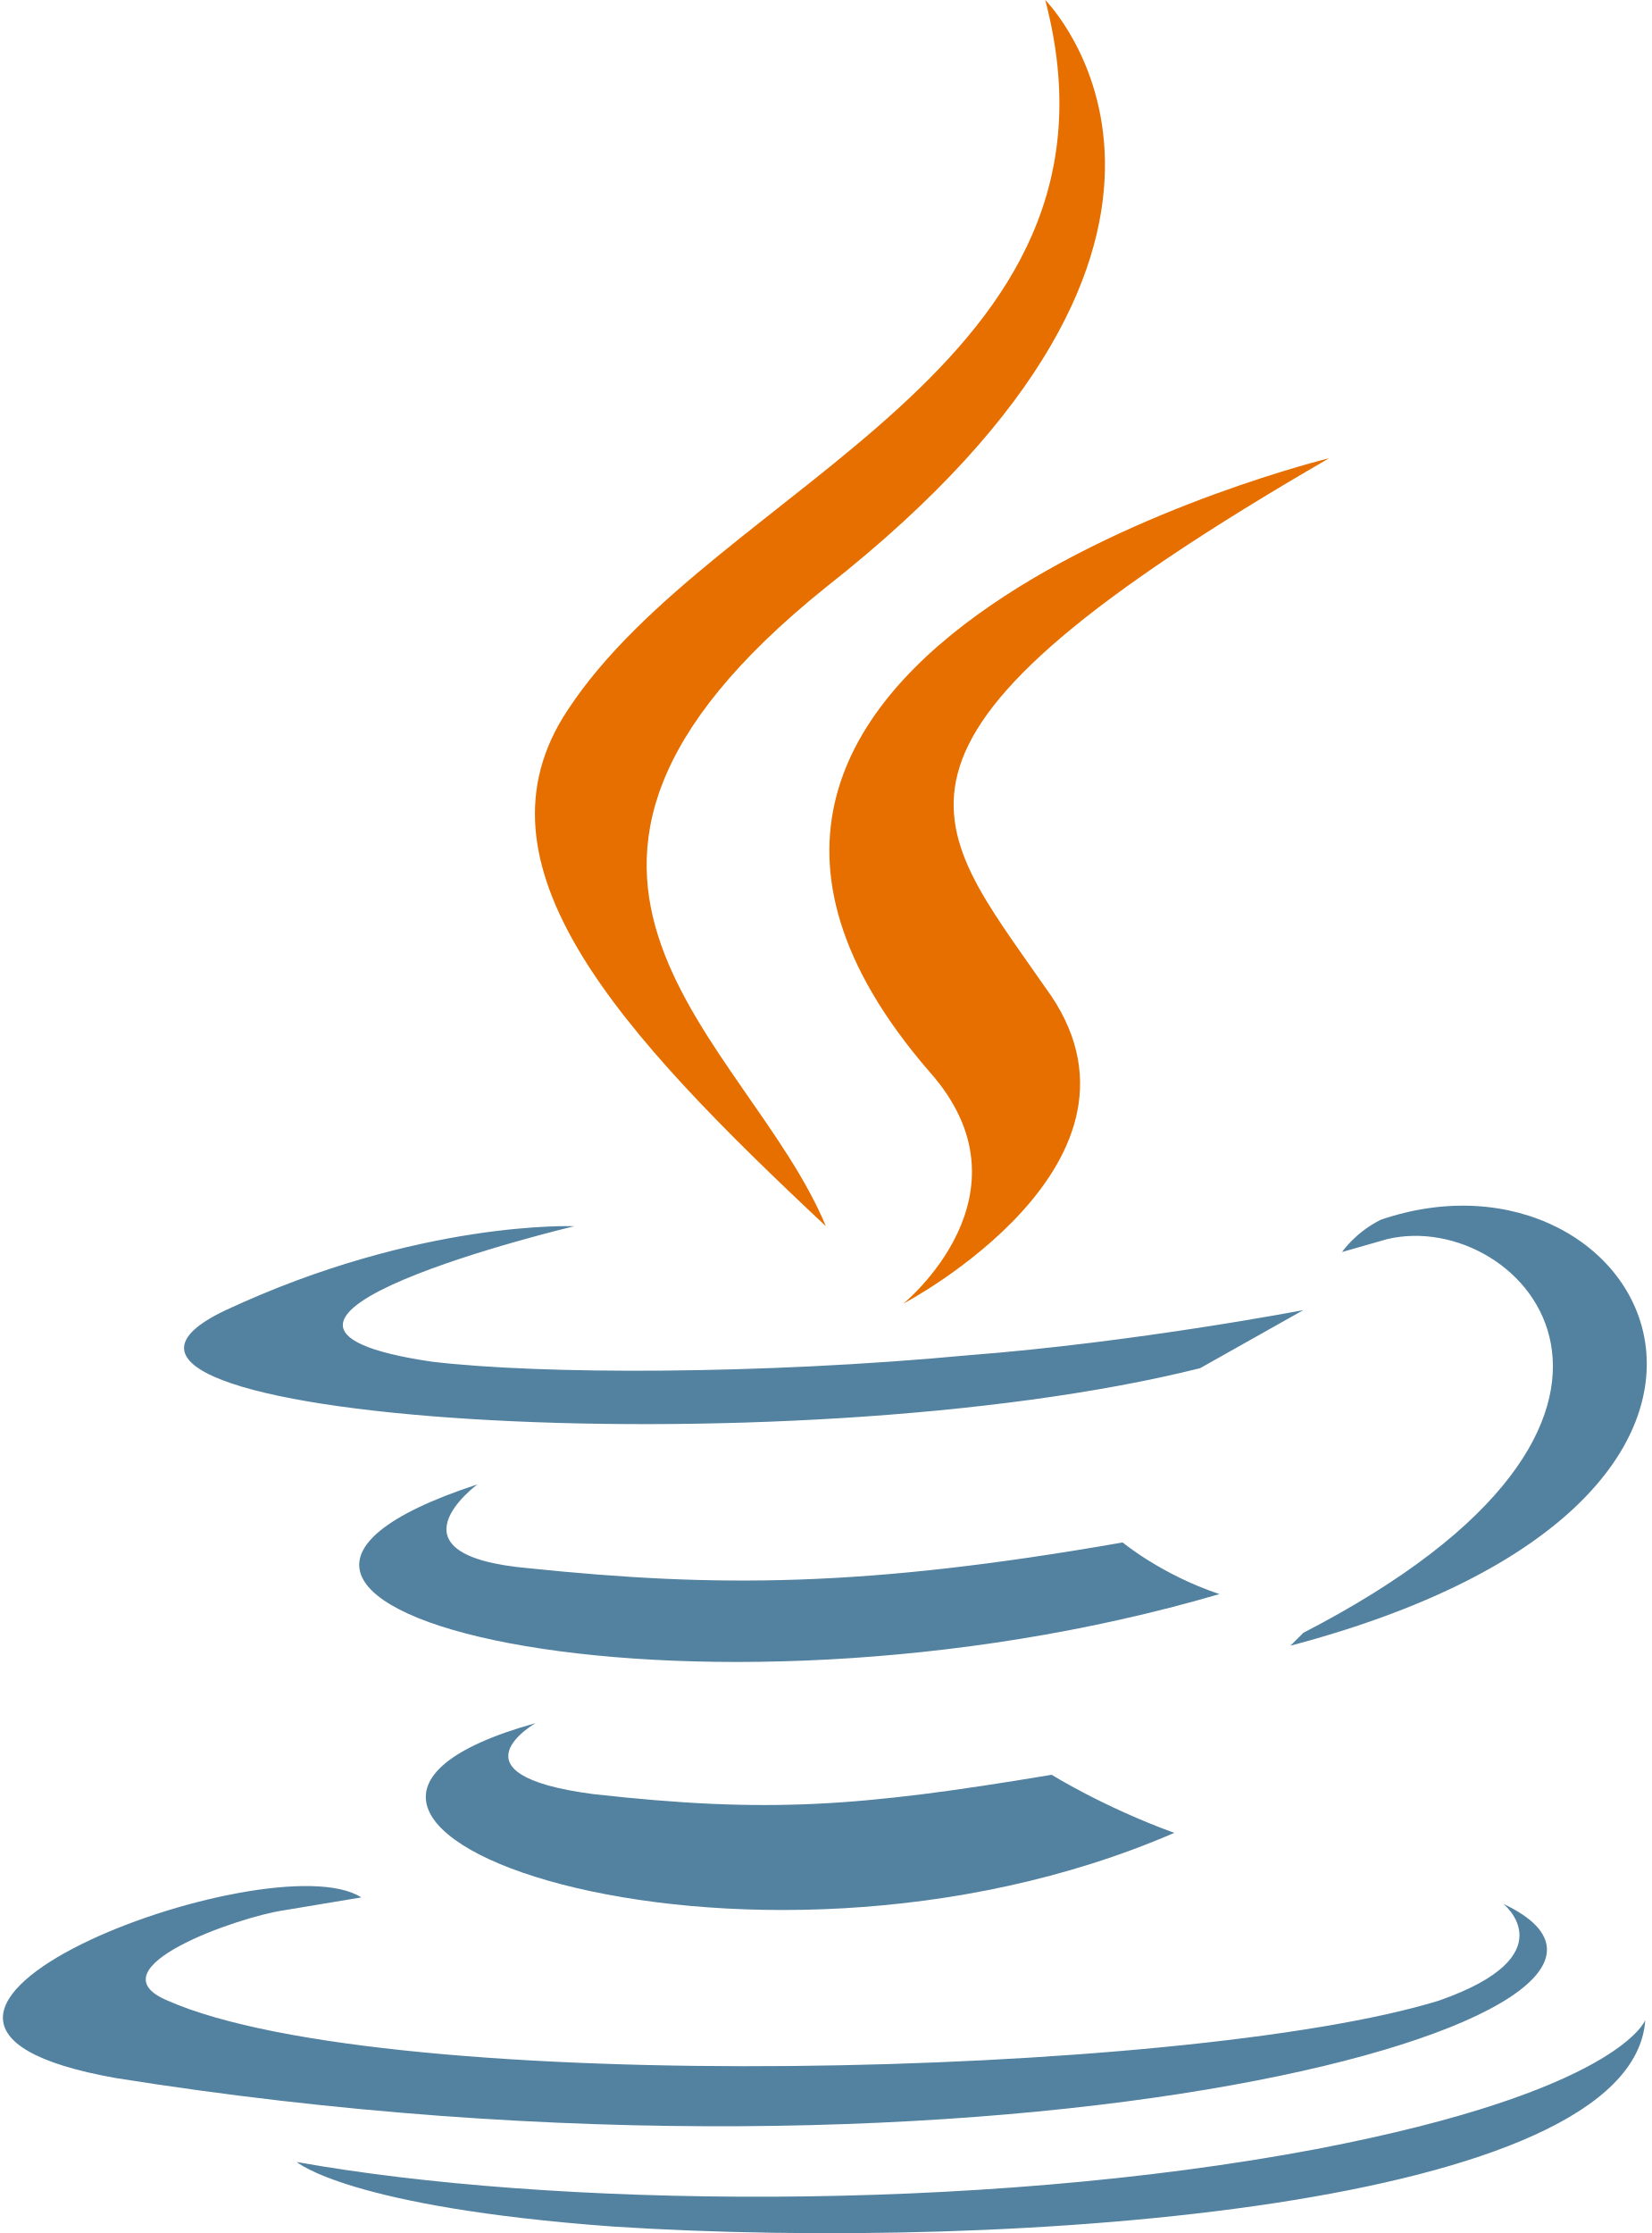
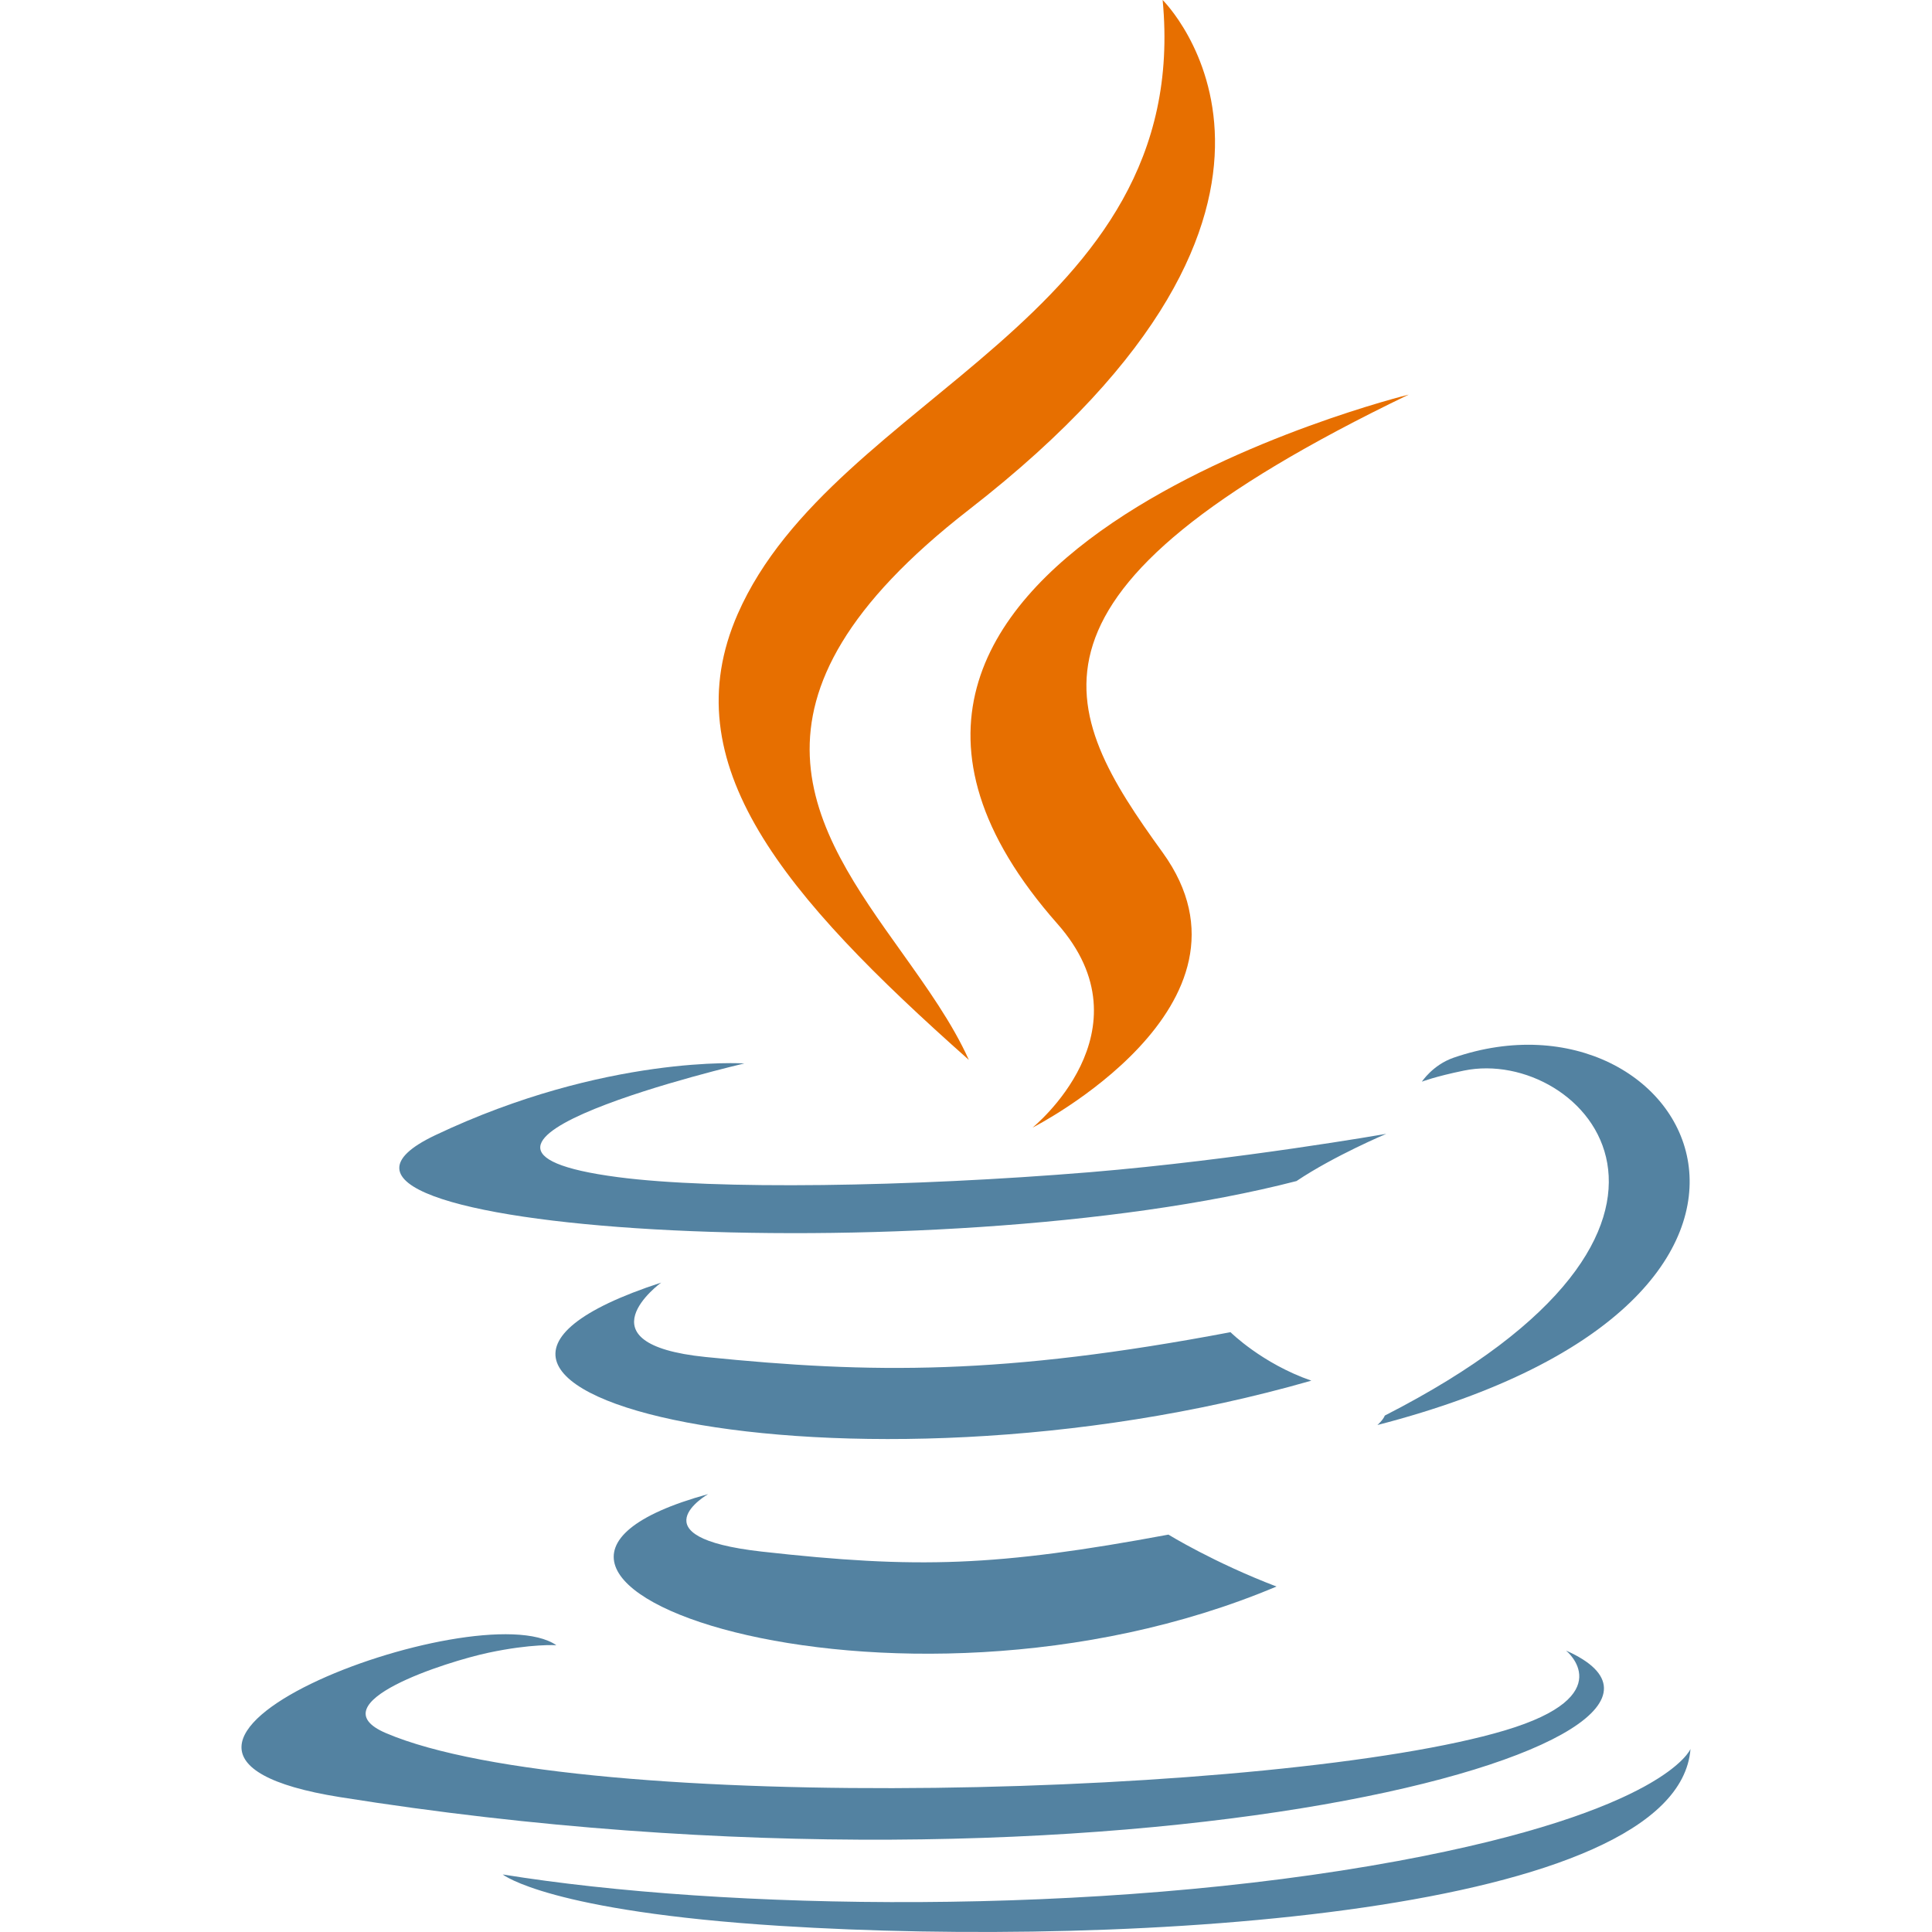
- <svg xmlns="http://www.w3.org/2000/svg" preserveAspectRatio="xMidYMid" viewBox="0 0 256 346">
-   <path d="M83 267s-14 8 9 11c27 3 41 2 71-3 0 0 8 5 19 9-67 29-153-2-99-17M74 230s-15 11 8 13c29 3 52 3 92-4 0 0 6 5 15 8-82 24-173 2-115-17" fill="#5382A1" />
-   <path d="M144 166c17 19-4 36-4 36s42-22 22-49c-18-26-32-38 44-82 0 0-119 29-62 95" fill="#E76F00" />
-   <path d="M233 295s10 8-10 15c-39 12-163 15-197 0-12-5 11-13 18-14l12-2c-14-9-89 19-38 28 138 22 251-10 215-27M89 190s-63 15-22 21c17 2 51 2 83-1 26-2 52-7 52-7l-16 9c-64 16-187 8-151-9 30-14 54-13 54-13M202 253c64-33 34-66 13-61l-7 2s2-3 6-5c41-14 73 43-14 66l2-2" fill="#5382A1" />
-   <path d="M162 0s36 36-34 91c-56 45-12 70 0 99-32-30-56-56-40-80 23-35 89-53 74-110" fill="#E76F00" />
-   <path d="M95 345c62 4 158-3 160-32 0 0-4 11-51 20-53 10-119 9-158 2 0 0 8 7 49 10" fill="#5382A1" />
+ <svg xmlns="http://www.w3.org/2000/svg" width="800px" height="800px" viewBox="0 0 32 32" fill="none">
+   <path d="M16.05 8.441C22.638 3.326 19.257 0 19.257 0C19.76 5.287 13.813 6.536 12.219 10.169C11.131 12.649 12.964 14.819 16.047 17.555C15.775 16.949 15.354 16.361 14.929 15.764C13.477 13.731 11.964 11.613 16.05 8.441Z" fill="#E76F00" />
+   <path d="M17.102 18.677C17.102 18.677 19.084 17.078 17.514 15.301C12.193 9.272 23.333 6.536 23.333 6.536C16.532 9.812 17.547 11.757 19.257 14.12C21.087 16.654 17.102 18.677 17.102 18.677Z" fill="#E76F00" />
+   <path d="M22.937 23.446C29.042 20.326 26.22 17.328 24.249 17.732C23.766 17.831 23.551 17.916 23.551 17.916C23.551 17.916 23.73 17.64 24.073 17.52C27.971 16.173 30.968 21.495 22.814 23.603C22.814 23.603 22.909 23.52 22.937 23.446Z" fill="#5382A1" />
+   <path d="M10.233 19.497C6.413 18.995 12.328 17.614 12.328 17.614C12.328 17.614 10.031 17.462 7.206 18.804C3.866 20.393 15.468 21.116 21.474 19.562C22.098 19.143 22.961 18.78 22.961 18.78C22.961 18.78 20.504 19.211 18.056 19.415C15.061 19.661 11.846 19.709 10.233 19.497Z" fill="#5382A1" />
+   <path d="M11.686 22.476C9.556 22.259 10.951 21.244 10.951 21.244C5.439 23.043 14.018 25.083 21.72 22.868C20.901 22.584 20.381 22.065 20.381 22.065C16.616 22.778 14.441 22.755 11.686 22.476Z" fill="#5382A1" />
+   <path d="M12.614 25.699C10.486 25.459 11.729 24.747 11.729 24.747C6.726 26.122 14.773 28.962 21.143 26.278C20.1 25.879 19.353 25.418 19.353 25.418C16.511 25.947 15.193 25.988 12.614 25.699Z" fill="#5382A1" />
+   <path d="M25.939 27.339C25.939 27.339 26.859 28.084 24.925 28.661C21.248 29.757 9.621 30.087 6.391 28.705C5.23 28.208 7.407 27.519 8.092 27.374C8.806 27.222 9.215 27.25 9.215 27.25C7.923 26.356 0.868 29.007 5.631 29.766C18.619 31.837 29.308 28.833 25.939 27.339Z" fill="#5382A1" />
+   <path d="M28 28.968C27.787 31.695 18.788 32.268 12.927 31.899C9.104 31.658 8.338 31.056 8.327 31.047C11.986 31.64 18.155 31.748 23.157 30.823C27.59 30.002 28 28.968 28 28.968Z" fill="#5382A1" />
</svg>
